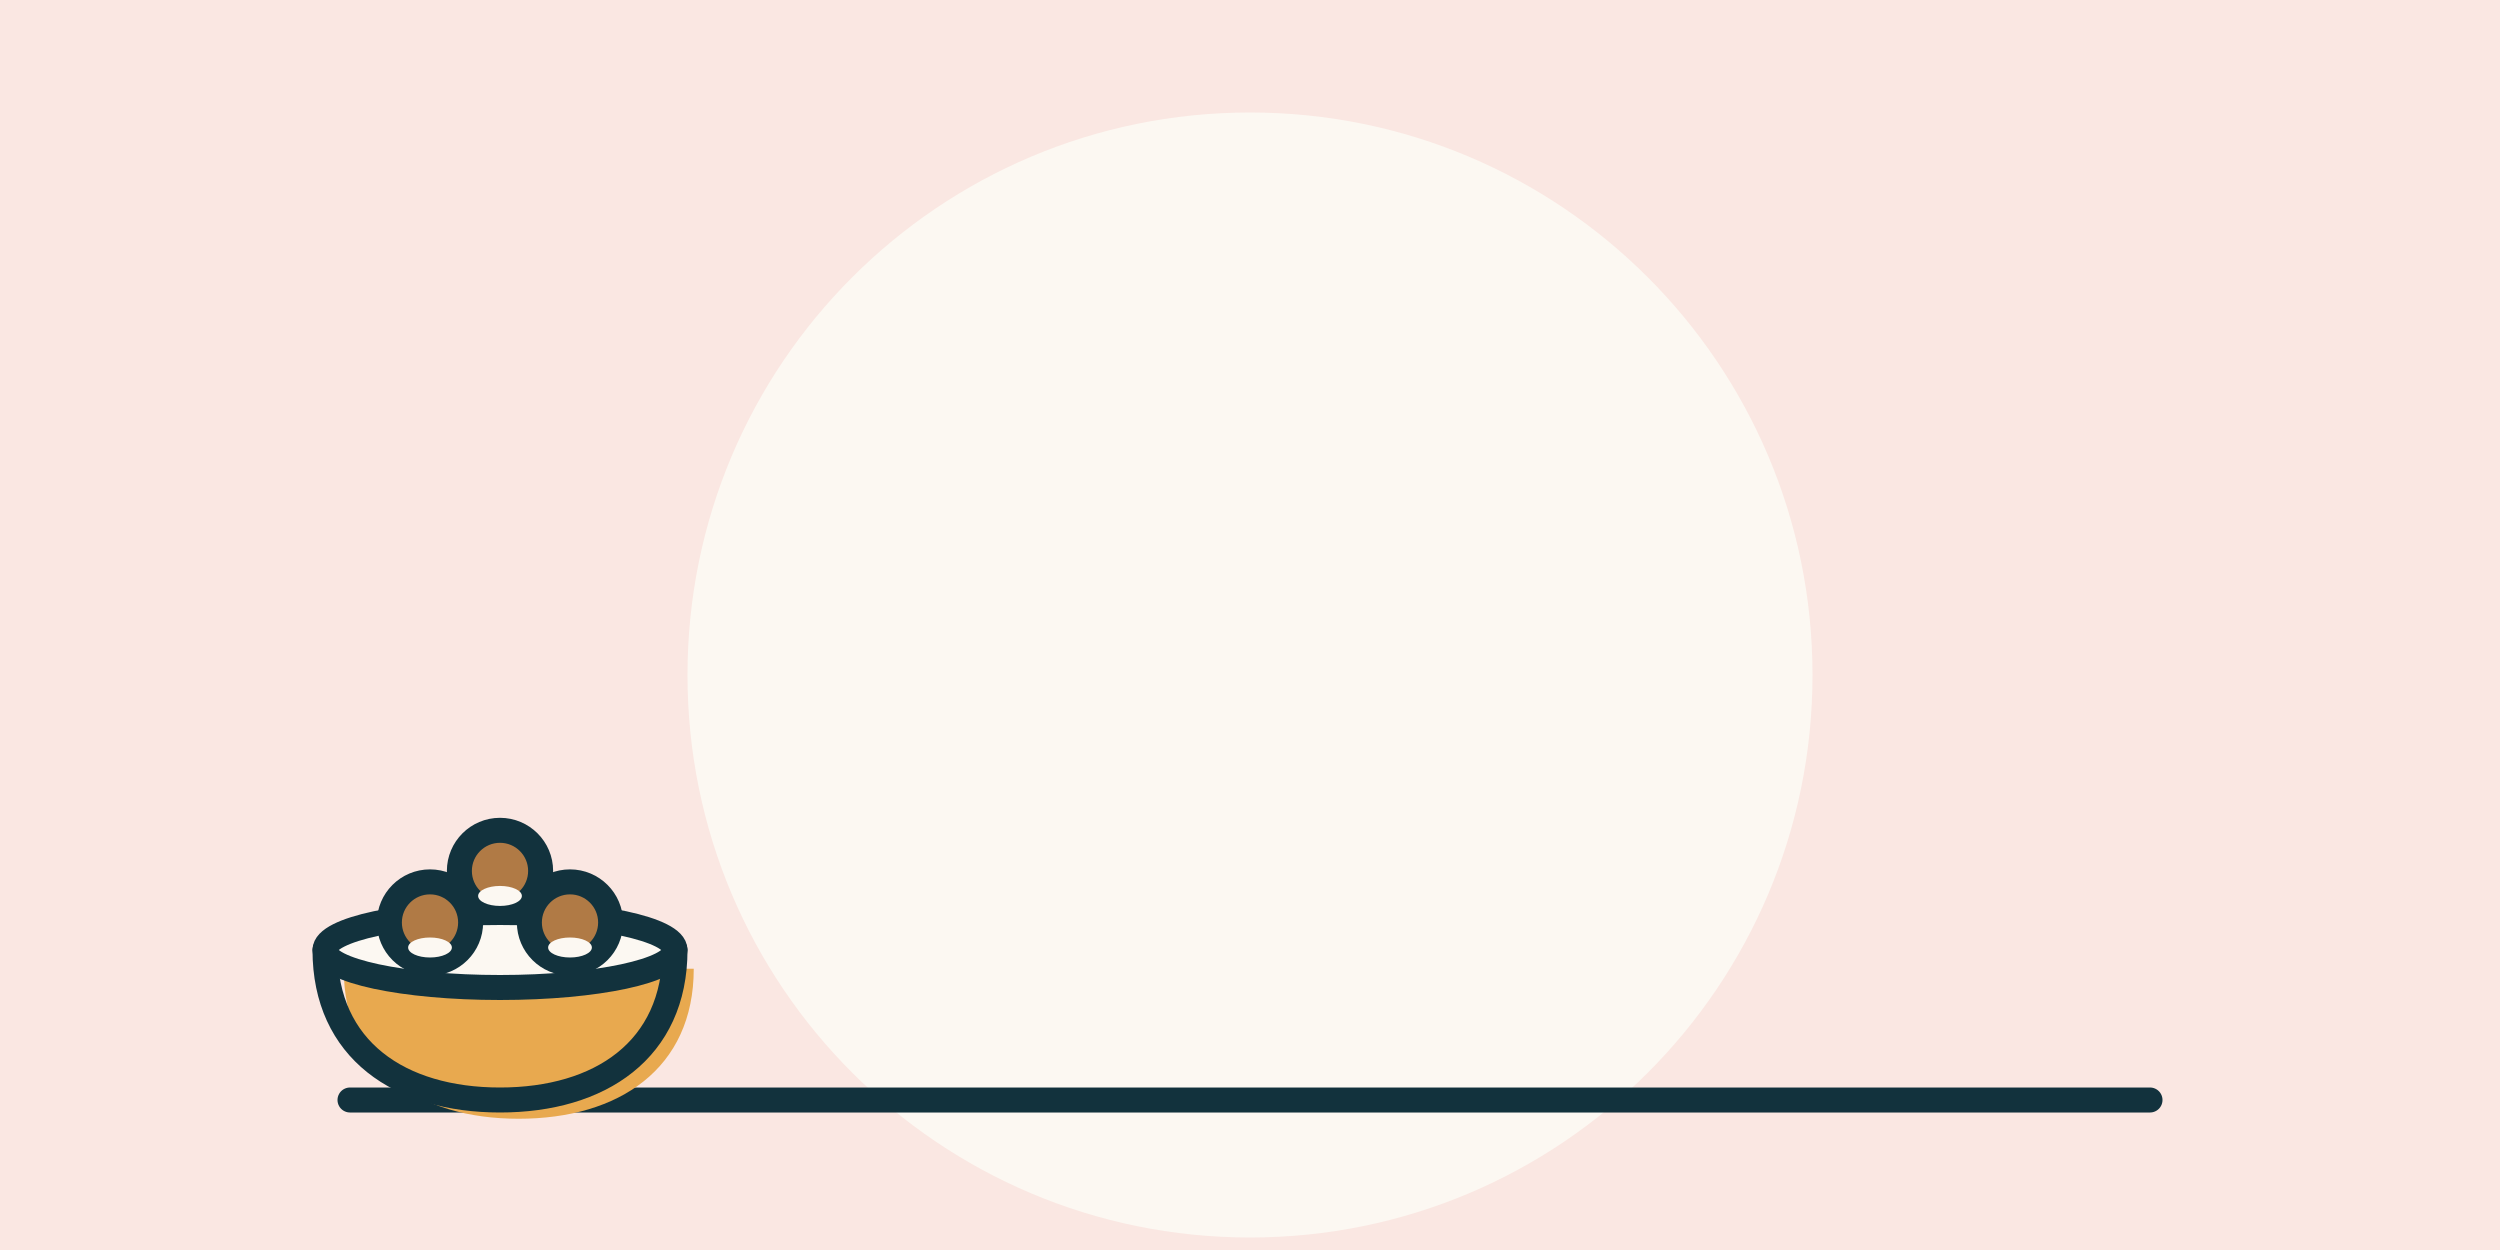
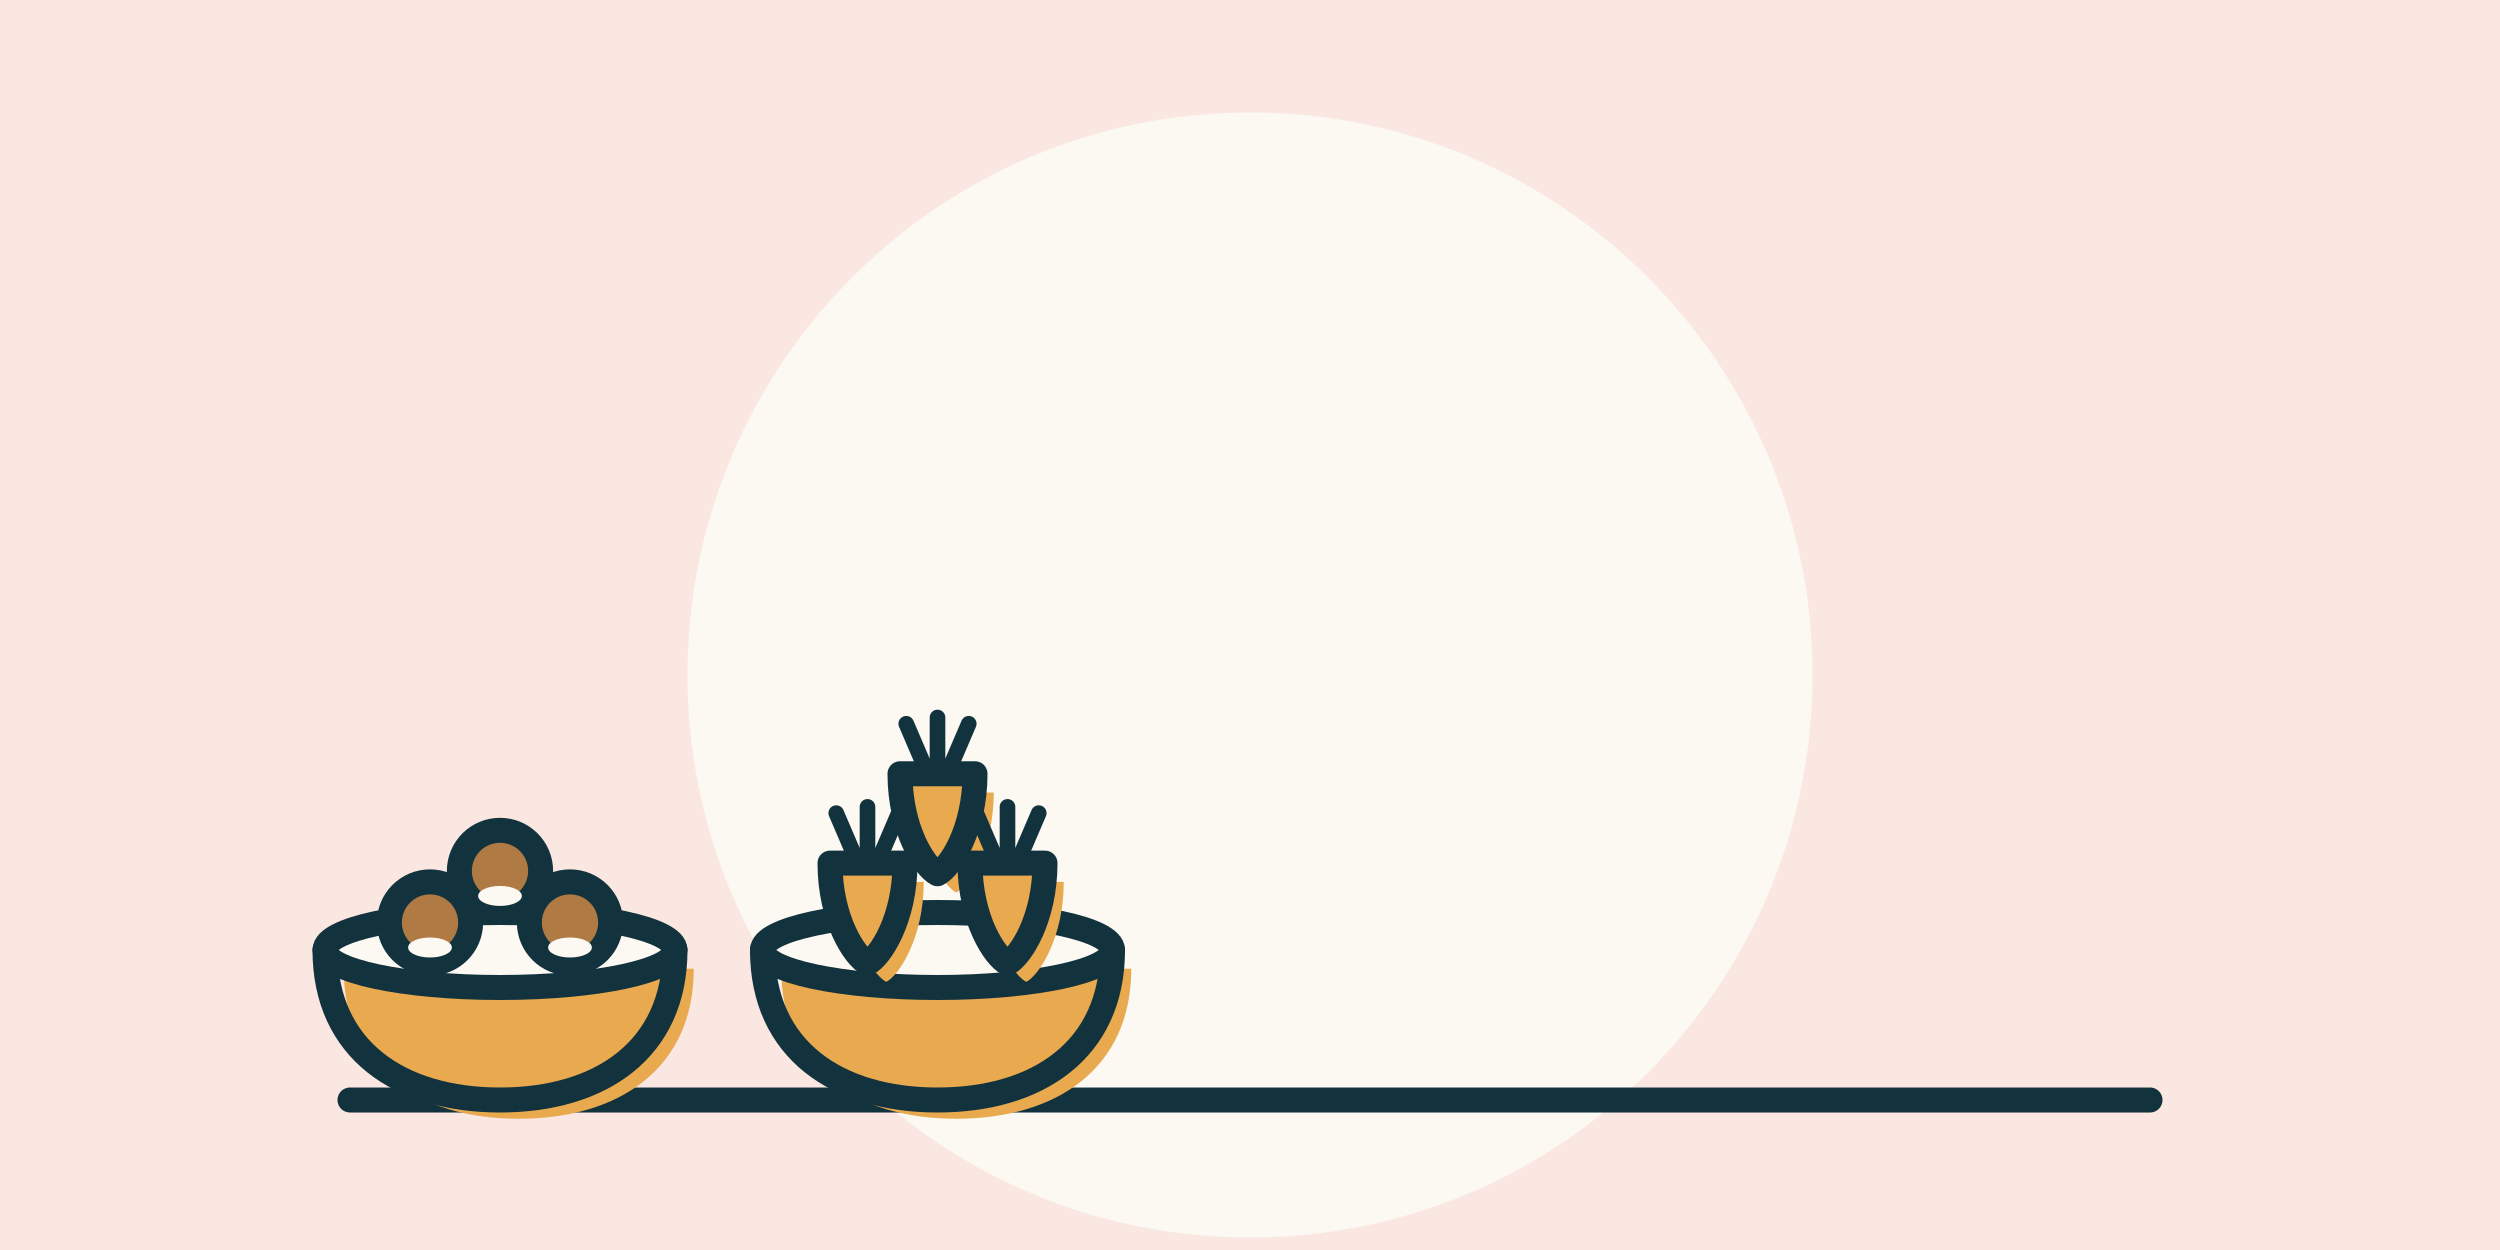
<svg xmlns="http://www.w3.org/2000/svg" width="1200" height="600" viewBox="0 0 400 200">
  <rect width="400" height="200" fill="#FAE7E2" />
  <circle cx="200" cy="108" r="90" fill="#FCF8F2" />
  <g transform="translate(200 176)" stroke="#12323D" stroke-linecap="round" stroke-linejoin="round">
    <path d="M-144 0H144" fill="none" stroke-width="4" />
  </g>
  <g transform="translate(80 176) scale(1 1)" stroke="#12323D" stroke-linecap="round" stroke-linejoin="round">
    <path d="M-28 -24H28C28 -8 16 0 0 0C-16 0 -28 -8 -28 -24Z" fill="#E8A94F" stroke="none" transform="translate(3 3)" />
    <path d="M-28 -24H28C28 -8 16 0 0 0C-16 0 -28 -8 -28 -24Z" fill="none" stroke-width="4" />
    <ellipse cx="0" cy="-24" rx="28" ry="6" fill="#FCF8F2" stroke-width="4" />
    <g transform="translate(0 -30.15)">
      <circle cx="0" cy="-6.5" r="6.5" fill="#B07A45" stroke-width="4" />
      <ellipse cx="0" cy="-2.5" rx="3.5" ry="1.6" fill="#FCF8F2" stroke="none" />
    </g>
    <g transform="translate(-11.2 -21.9)">
      <circle cx="0" cy="-6.5" r="6.5" fill="#B07A45" stroke-width="4" />
      <ellipse cx="0" cy="-2.5" rx="3.5" ry="1.6" fill="#FCF8F2" stroke="none" />
    </g>
    <g transform="translate(11.2 -21.9)">
      <circle cx="0" cy="-6.5" r="6.5" fill="#B07A45" stroke-width="4" />
      <ellipse cx="0" cy="-2.5" rx="3.5" ry="1.6" fill="#FCF8F2" stroke="none" />
    </g>
  </g>
+   <g transform="translate(150 176) scale(1 1)" stroke="#12323D" stroke-linecap="round" stroke-linejoin="round">
+     <path d="M-28 -24H28C28 -8 16 0 0 0C-16 0 -28 -8 -28 -24Z" fill="#E8A94F" stroke="none" transform="translate(3 3)" />
+     <path d="M-28 -24H28C28 -8 16 0 0 0C-16 0 -28 -8 -28 -24Z" fill="none" stroke-width="4" />
+     <ellipse cx="0" cy="-24" rx="28" ry="6" fill="#FCF8F2" stroke-width="4" />
+     <g transform="translate(0 -36.2)">
+       <path d="M-6 -16C-6 -7 -2 -1 0 0C2 -1 6 -7 6 -16Z" fill="#E8A94F" stroke="none" transform="translate(3 3)" />
+       <path d="M-6 -16C-6 -7 -2 -1 0 0C2 -1 6 -7 6 -16Z" fill="#E8A94F" stroke-width="4" />
+       <path d="M-2 -17L-5 -24M0 -17V-25M2 -17L5 -24" fill="none" stroke-width="2.5" />
+     </g>
+     <g transform="translate(-11.2 -21.9)">
+       <path d="M-6 -16C-6 -7 -2 -1 0 0C2 -1 6 -7 6 -16Z" fill="#E8A94F" stroke="none" transform="translate(3 3)" />
+       <path d="M-6 -16C-6 -7 -2 -1 0 0C2 -1 6 -7 6 -16Z" fill="#E8A94F" stroke-width="4" />
+       <path d="M-2 -17L-5 -24M0 -17V-25M2 -17L5 -24" fill="none" stroke-width="2.5" />
+     </g>
+     <g transform="translate(11.2 -21.9)">
+       <path d="M-6 -16C-6 -7 -2 -1 0 0C2 -1 6 -7 6 -16Z" fill="#E8A94F" stroke="none" transform="translate(3 3)" />
+       <path d="M-6 -16C-6 -7 -2 -1 0 0C2 -1 6 -7 6 -16Z" fill="#E8A94F" stroke-width="4" />
+       <path d="M-2 -17L-5 -24M0 -17V-25M2 -17L5 -24" fill="none" stroke-width="2.5" />
+     </g>
+   </g>
</svg>
